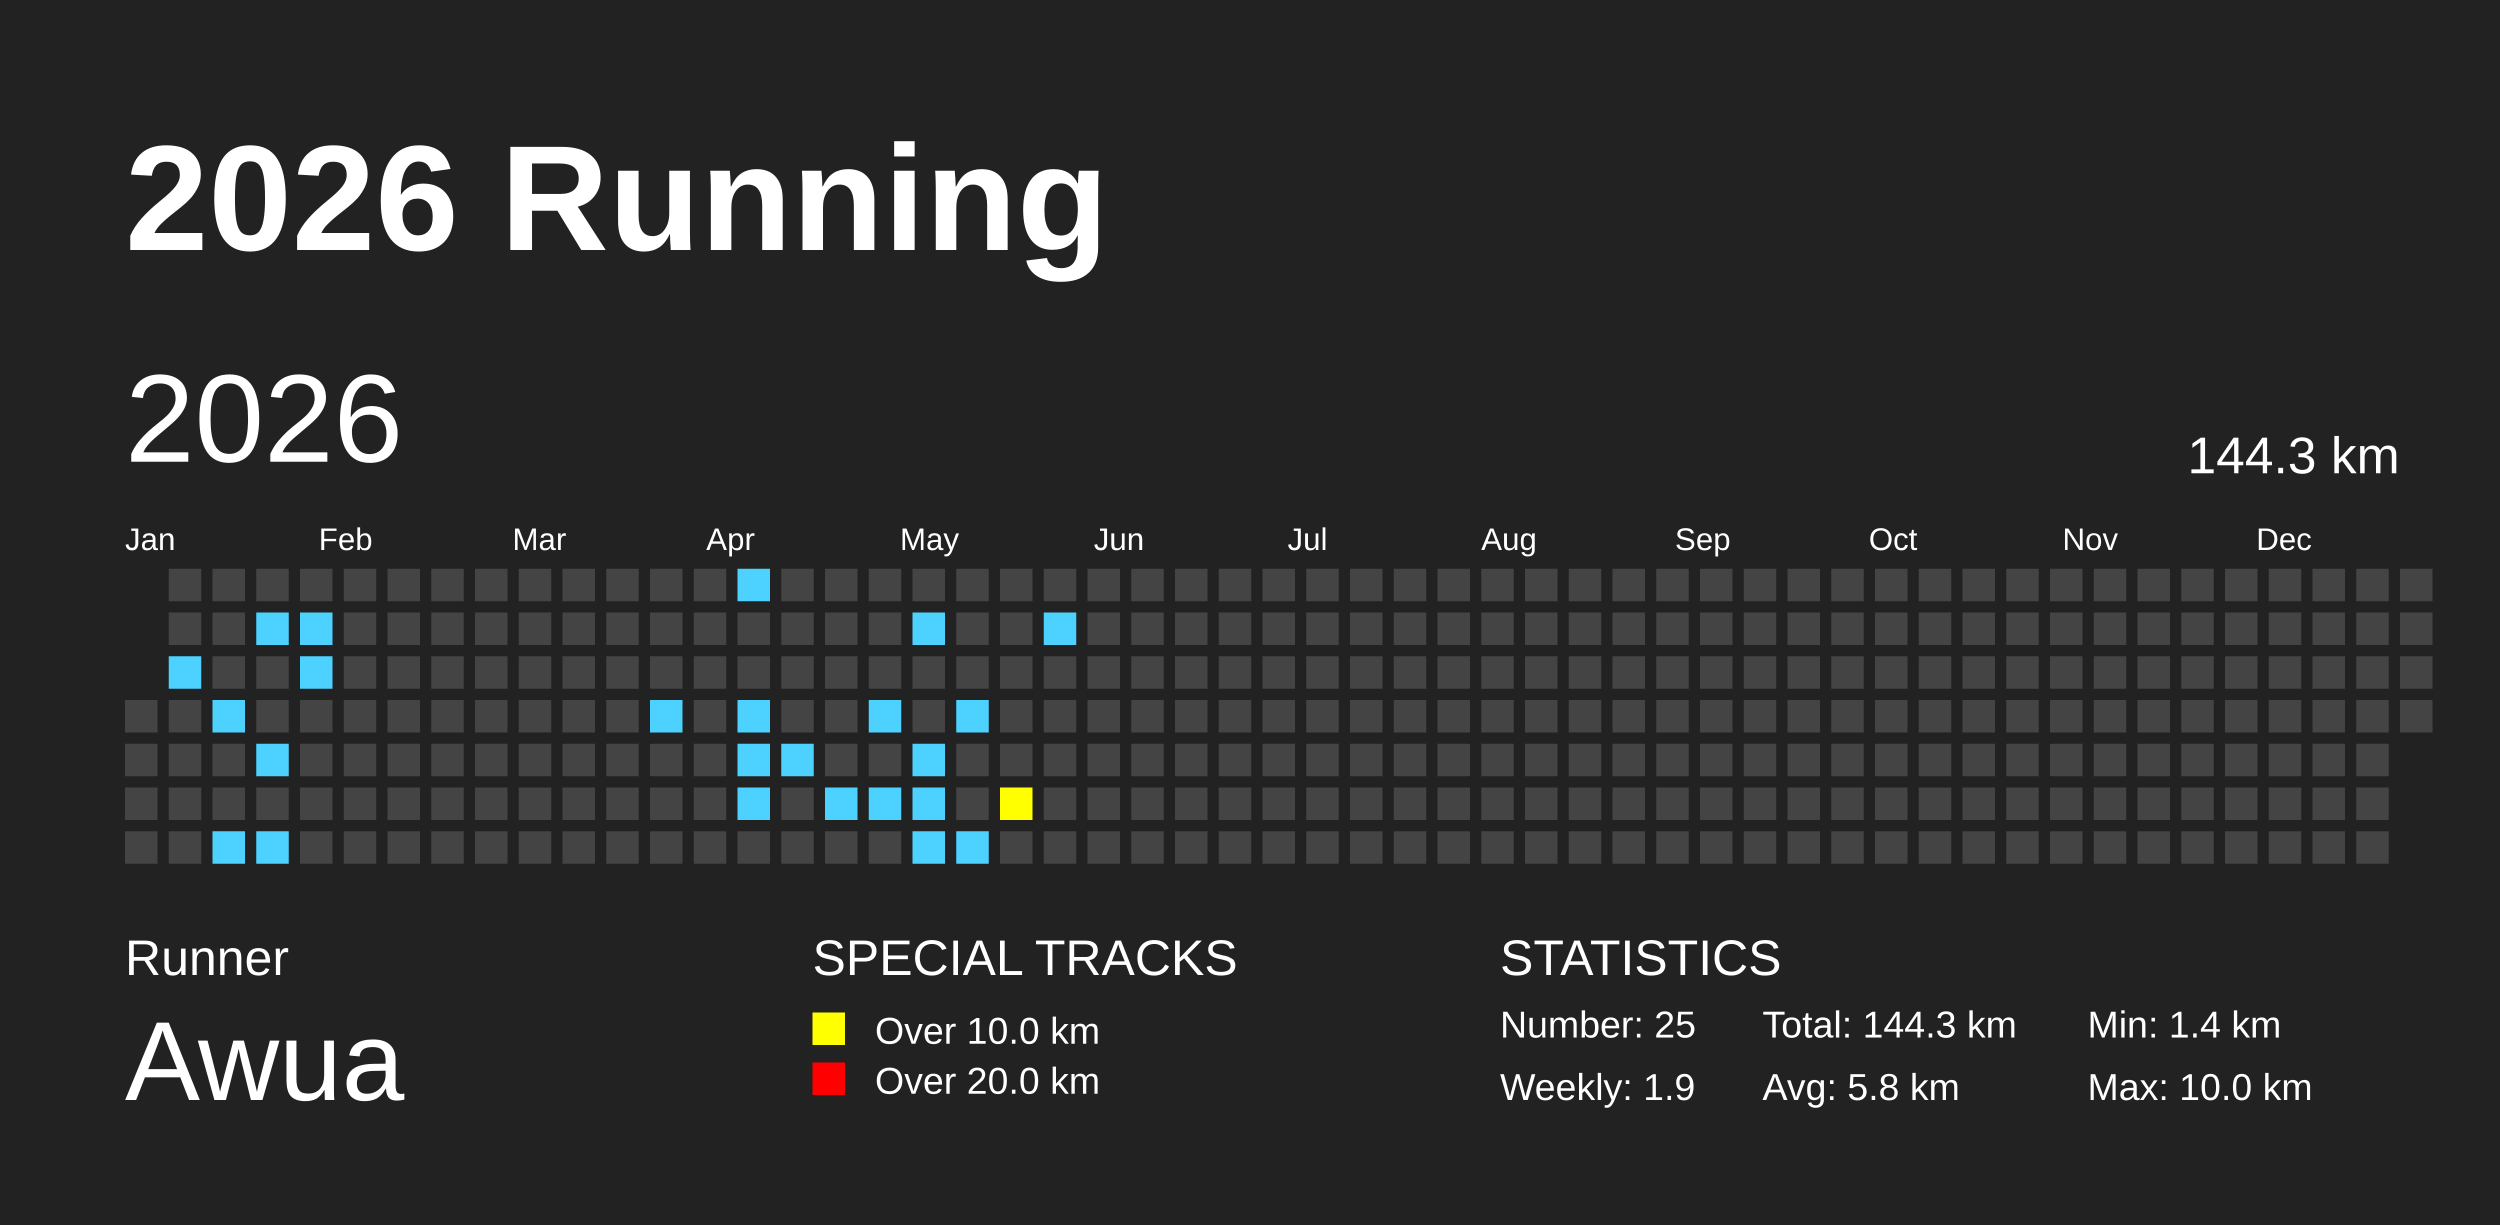
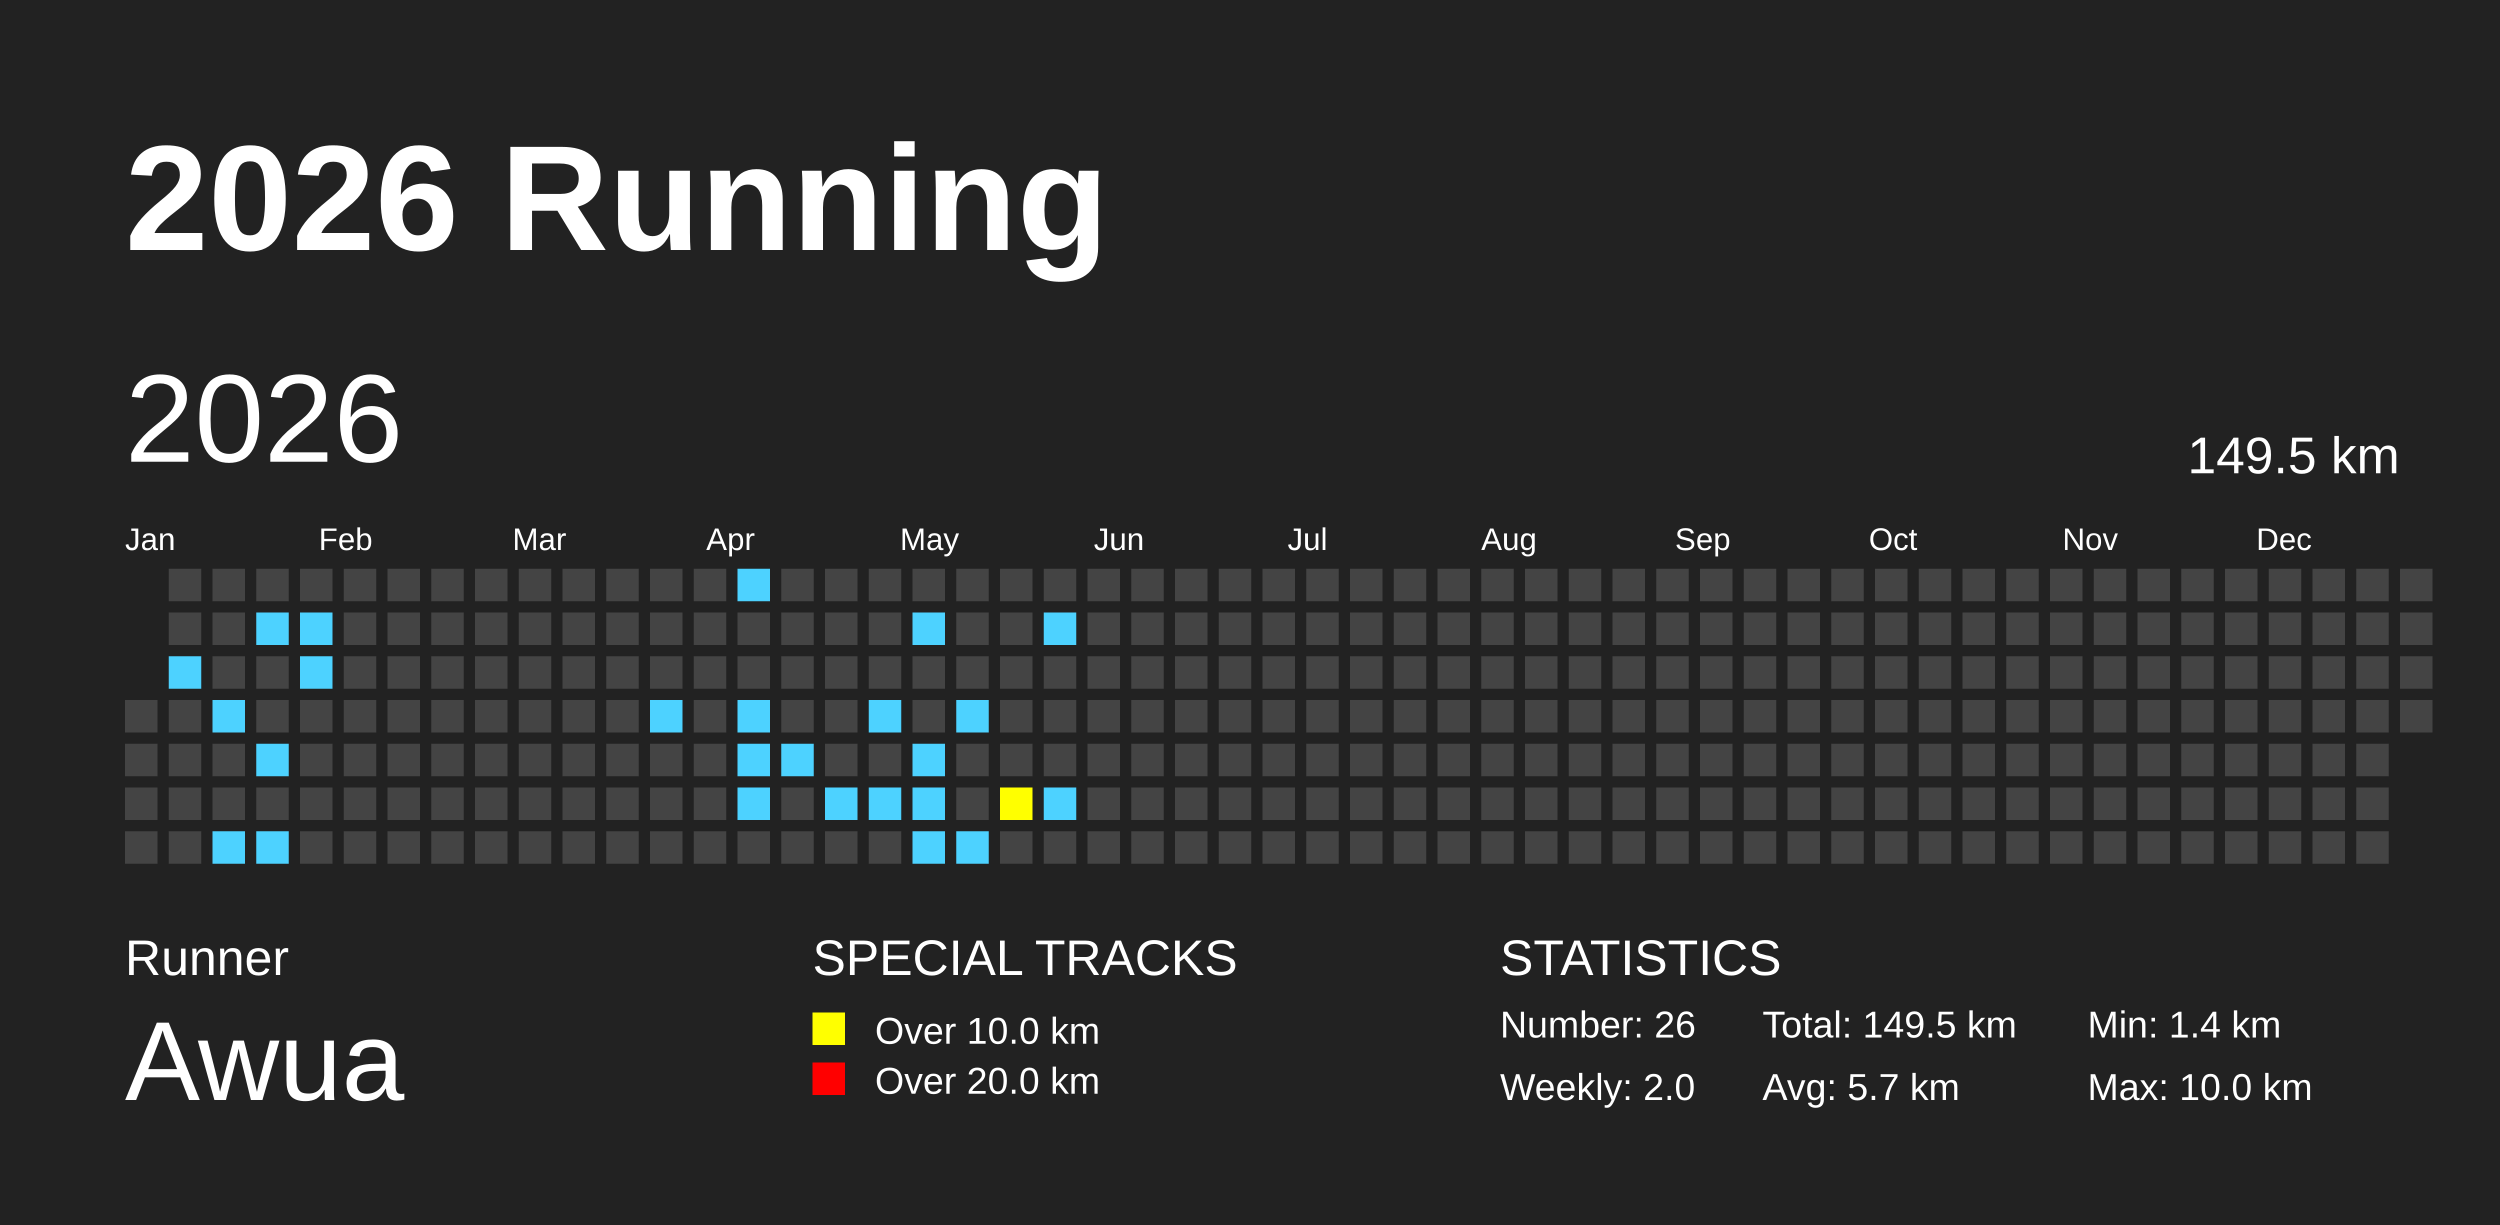
<svg xmlns="http://www.w3.org/2000/svg" baseProfile="full" height="98mm" version="1.1" viewBox="0,0,200,98" width="200mm">
  <defs />
  <rect fill="#222222" height="98" width="200" x="0" y="0" />
  <text fill="#FFFFFF" style="font-size:12px; font-family:Arial; font-weight:bold;" x="10" y="20">2026 Running</text>
  <text fill="#FFFFFF" style="font-size:4px; font-family:Arial" x="10" y="78">Runner</text>
  <text fill="#FFFFFF" style="font-size:9px; font-family:Arial" x="10" y="88">Awua</text>
  <text fill="#FFFFFF" style="font-size:4px; font-family:Arial" x="65" y="78">SPECIAL TRACKS</text>
  <rect fill="yellow" height="2.6" width="2.6" x="65" y="81" />
  <text fill="#FFFFFF" style="font-size:3px; font-family:Arial" x="70" y="83.5">Over 10.0 km</text>
  <rect fill="red" height="2.6" width="2.6" x="65" y="85" />
  <text fill="#FFFFFF" style="font-size:3px; font-family:Arial" x="70" y="87.5">Over 20.0 km</text>
  <text fill="#FFFFFF" style="font-size:4px; font-family:Arial" x="120" y="78">STATISTICS</text>
-   <text fill="#FFFFFF" style="font-size:3px; font-family:Arial" x="120" y="83">Number: 25</text>
-   <text fill="#FFFFFF" style="font-size:3px; font-family:Arial" x="120" y="88">Weekly: 1.9</text>
-   <text fill="#FFFFFF" style="font-size:3px; font-family:Arial" x="141" y="83">Total: 144.3 km</text>
-   <text fill="#FFFFFF" style="font-size:3px; font-family:Arial" x="141" y="88">Avg: 5.8 km</text>
+   <text fill="#FFFFFF" style="font-size:3px; font-family:Arial" x="120" y="83">Number: 26</text>
+   <text fill="#FFFFFF" style="font-size:3px; font-family:Arial" x="120" y="88">Weekly: 2.0</text>
+   <text fill="#FFFFFF" style="font-size:3px; font-family:Arial" x="141" y="83">Total: 149.5 km</text>
+   <text fill="#FFFFFF" style="font-size:3px; font-family:Arial" x="141" y="88">Avg: 5.7 km</text>
  <text fill="#FFFFFF" style="font-size:3px; font-family:Arial" x="167" y="83">Min: 1.4 km</text>
  <text fill="#FFFFFF" style="font-size:3px; font-family:Arial" x="167" y="88">Max: 10.0 km</text>
  <text dominant-baseline="hanging" fill="#FFFFFF" style="font-size:10.0px; font-family:Arial;" x="10" y="30">2026</text>
-   <text dominant-baseline="hanging" fill="#FFFFFF" style="font-size:4.125px; font-family:Arial;" x="175" y="35">144.3 km</text>
+   <text dominant-baseline="hanging" fill="#FFFFFF" style="font-size:4.125px; font-family:Arial;" x="175" y="35">149.5 km</text>
  <text fill="#FFFFFF" style="font-size:2.5px; font-family:Arial" x="10.0" y="44">Jan</text>
  <text fill="#FFFFFF" style="font-size:2.5px; font-family:Arial" x="25.5" y="44">Feb</text>
  <text fill="#FFFFFF" style="font-size:2.5px; font-family:Arial" x="41.0" y="44">Mar</text>
  <text fill="#FFFFFF" style="font-size:2.5px; font-family:Arial" x="56.5" y="44">Apr</text>
  <text fill="#FFFFFF" style="font-size:2.5px; font-family:Arial" x="72.0" y="44">May</text>
  <text fill="#FFFFFF" style="font-size:2.5px; font-family:Arial" x="87.5" y="44">Jun</text>
  <text fill="#FFFFFF" style="font-size:2.5px; font-family:Arial" x="103.0" y="44">Jul</text>
  <text fill="#FFFFFF" style="font-size:2.5px; font-family:Arial" x="118.5" y="44">Aug</text>
  <text fill="#FFFFFF" style="font-size:2.5px; font-family:Arial" x="134.0" y="44">Sep</text>
  <text fill="#FFFFFF" style="font-size:2.5px; font-family:Arial" x="149.5" y="44">Oct</text>
  <text fill="#FFFFFF" style="font-size:2.5px; font-family:Arial" x="165.0" y="44">Nov</text>
  <text fill="#FFFFFF" style="font-size:2.5px; font-family:Arial" x="180.5" y="44">Dec</text>
  <rect fill="#444444" height="2.6" width="2.6" x="10.0" y="56.0" />
  <rect fill="#444444" height="2.6" width="2.6" x="10.0" y="59.5" />
  <rect fill="#444444" height="2.6" width="2.6" x="10.0" y="63.0" />
  <rect fill="#444444" height="2.6" width="2.6" x="10.0" y="66.5" />
  <rect fill="#444444" height="2.6" width="2.6" x="13.5" y="45.5" />
  <rect fill="#444444" height="2.6" width="2.6" x="13.5" y="49.0" />
  <rect fill="#4DD2FF" height="2.6" width="2.6" x="13.5" y="52.5" />
  <rect fill="#444444" height="2.6" width="2.6" x="13.5" y="56.0" />
  <rect fill="#444444" height="2.6" width="2.6" x="13.5" y="59.5" />
  <rect fill="#444444" height="2.6" width="2.6" x="13.5" y="63.0" />
  <rect fill="#444444" height="2.6" width="2.6" x="13.5" y="66.5" />
  <rect fill="#444444" height="2.6" width="2.6" x="17.0" y="45.5" />
  <rect fill="#444444" height="2.6" width="2.6" x="17.0" y="49.0" />
  <rect fill="#444444" height="2.6" width="2.6" x="17.0" y="52.5" />
  <rect fill="#4DD2FF" height="2.6" width="2.6" x="17.0" y="56.0" />
  <rect fill="#444444" height="2.6" width="2.6" x="17.0" y="59.5" />
  <rect fill="#444444" height="2.6" width="2.6" x="17.0" y="63.0" />
  <rect fill="#4DD2FF" height="2.6" width="2.6" x="17.0" y="66.5" />
  <rect fill="#444444" height="2.6" width="2.6" x="20.5" y="45.5" />
  <rect fill="#4DD2FF" height="2.6" width="2.6" x="20.5" y="49.0" />
  <rect fill="#444444" height="2.6" width="2.6" x="20.5" y="52.5" />
  <rect fill="#444444" height="2.6" width="2.6" x="20.5" y="56.0" />
  <rect fill="#4DD2FF" height="2.6" width="2.6" x="20.5" y="59.5" />
  <rect fill="#444444" height="2.6" width="2.6" x="20.5" y="63.0" />
  <rect fill="#4DD2FF" height="2.6" width="2.6" x="20.5" y="66.5" />
  <rect fill="#444444" height="2.6" width="2.6" x="24.0" y="45.5" />
  <rect fill="#4DD2FF" height="2.6" width="2.6" x="24.0" y="49.0" />
  <rect fill="#4DD2FF" height="2.6" width="2.6" x="24.0" y="52.5" />
  <rect fill="#444444" height="2.6" width="2.6" x="24.0" y="56.0" />
  <rect fill="#444444" height="2.6" width="2.6" x="24.0" y="59.5" />
  <rect fill="#444444" height="2.6" width="2.6" x="24.0" y="63.0" />
  <rect fill="#444444" height="2.6" width="2.6" x="24.0" y="66.5" />
  <rect fill="#444444" height="2.6" width="2.6" x="27.5" y="45.5" />
  <rect fill="#444444" height="2.6" width="2.6" x="27.5" y="49.0" />
  <rect fill="#444444" height="2.6" width="2.6" x="27.5" y="52.5" />
  <rect fill="#444444" height="2.6" width="2.6" x="27.5" y="56.0" />
  <rect fill="#444444" height="2.6" width="2.6" x="27.5" y="59.5" />
  <rect fill="#444444" height="2.6" width="2.6" x="27.5" y="63.0" />
  <rect fill="#444444" height="2.6" width="2.6" x="27.5" y="66.5" />
  <rect fill="#444444" height="2.6" width="2.6" x="31.0" y="45.5" />
  <rect fill="#444444" height="2.6" width="2.6" x="31.0" y="49.0" />
  <rect fill="#444444" height="2.6" width="2.6" x="31.0" y="52.5" />
  <rect fill="#444444" height="2.6" width="2.6" x="31.0" y="56.0" />
  <rect fill="#444444" height="2.6" width="2.6" x="31.0" y="59.5" />
  <rect fill="#444444" height="2.6" width="2.6" x="31.0" y="63.0" />
  <rect fill="#444444" height="2.6" width="2.6" x="31.0" y="66.5" />
  <rect fill="#444444" height="2.6" width="2.6" x="34.5" y="45.5" />
  <rect fill="#444444" height="2.6" width="2.6" x="34.5" y="49.0" />
  <rect fill="#444444" height="2.6" width="2.6" x="34.5" y="52.5" />
  <rect fill="#444444" height="2.6" width="2.6" x="34.5" y="56.0" />
  <rect fill="#444444" height="2.6" width="2.6" x="34.5" y="59.5" />
  <rect fill="#444444" height="2.6" width="2.6" x="34.5" y="63.0" />
  <rect fill="#444444" height="2.6" width="2.6" x="34.5" y="66.5" />
  <rect fill="#444444" height="2.6" width="2.6" x="38.0" y="45.5" />
  <rect fill="#444444" height="2.6" width="2.6" x="38.0" y="49.0" />
  <rect fill="#444444" height="2.6" width="2.6" x="38.0" y="52.5" />
  <rect fill="#444444" height="2.6" width="2.6" x="38.0" y="56.0" />
  <rect fill="#444444" height="2.6" width="2.6" x="38.0" y="59.5" />
  <rect fill="#444444" height="2.6" width="2.6" x="38.0" y="63.0" />
  <rect fill="#444444" height="2.6" width="2.6" x="38.0" y="66.5" />
  <rect fill="#444444" height="2.6" width="2.6" x="41.5" y="45.5" />
  <rect fill="#444444" height="2.6" width="2.6" x="41.5" y="49.0" />
  <rect fill="#444444" height="2.6" width="2.6" x="41.5" y="52.5" />
  <rect fill="#444444" height="2.6" width="2.6" x="41.5" y="56.0" />
  <rect fill="#444444" height="2.6" width="2.6" x="41.5" y="59.5" />
  <rect fill="#444444" height="2.6" width="2.6" x="41.5" y="63.0" />
  <rect fill="#444444" height="2.6" width="2.6" x="41.5" y="66.5" />
  <rect fill="#444444" height="2.6" width="2.6" x="45.0" y="45.5" />
  <rect fill="#444444" height="2.6" width="2.6" x="45.0" y="49.0" />
  <rect fill="#444444" height="2.6" width="2.6" x="45.0" y="52.5" />
  <rect fill="#444444" height="2.6" width="2.6" x="45.0" y="56.0" />
  <rect fill="#444444" height="2.6" width="2.6" x="45.0" y="59.5" />
  <rect fill="#444444" height="2.6" width="2.6" x="45.0" y="63.0" />
  <rect fill="#444444" height="2.6" width="2.6" x="45.0" y="66.5" />
  <rect fill="#444444" height="2.6" width="2.6" x="48.5" y="45.5" />
  <rect fill="#444444" height="2.6" width="2.6" x="48.5" y="49.0" />
  <rect fill="#444444" height="2.6" width="2.6" x="48.5" y="52.5" />
  <rect fill="#444444" height="2.6" width="2.6" x="48.5" y="56.0" />
  <rect fill="#444444" height="2.6" width="2.6" x="48.5" y="59.5" />
  <rect fill="#444444" height="2.6" width="2.6" x="48.5" y="63.0" />
  <rect fill="#444444" height="2.6" width="2.6" x="48.5" y="66.5" />
  <rect fill="#444444" height="2.6" width="2.6" x="52.0" y="45.5" />
  <rect fill="#444444" height="2.6" width="2.6" x="52.0" y="49.0" />
  <rect fill="#444444" height="2.6" width="2.6" x="52.0" y="52.5" />
  <rect fill="#4DD2FF" height="2.6" width="2.6" x="52.0" y="56.0" />
  <rect fill="#444444" height="2.6" width="2.6" x="52.0" y="59.5" />
  <rect fill="#444444" height="2.6" width="2.6" x="52.0" y="63.0" />
  <rect fill="#444444" height="2.6" width="2.6" x="52.0" y="66.5" />
  <rect fill="#444444" height="2.6" width="2.6" x="55.5" y="45.5" />
  <rect fill="#444444" height="2.6" width="2.6" x="55.5" y="49.0" />
  <rect fill="#444444" height="2.6" width="2.6" x="55.5" y="52.5" />
  <rect fill="#444444" height="2.6" width="2.6" x="55.5" y="56.0" />
  <rect fill="#444444" height="2.6" width="2.6" x="55.5" y="59.5" />
  <rect fill="#444444" height="2.6" width="2.6" x="55.5" y="63.0" />
  <rect fill="#444444" height="2.6" width="2.6" x="55.5" y="66.5" />
  <rect fill="#4DD2FF" height="2.6" width="2.6" x="59.0" y="45.5" />
  <rect fill="#444444" height="2.6" width="2.6" x="59.0" y="49.0" />
  <rect fill="#444444" height="2.6" width="2.6" x="59.0" y="52.5" />
  <rect fill="#4DD2FF" height="2.6" width="2.6" x="59.0" y="56.0" />
  <rect fill="#4DD2FF" height="2.6" width="2.6" x="59.0" y="59.5" />
  <rect fill="#4DD2FF" height="2.6" width="2.6" x="59.0" y="63.0" />
  <rect fill="#444444" height="2.6" width="2.6" x="59.0" y="66.5" />
  <rect fill="#444444" height="2.6" width="2.6" x="62.5" y="45.5" />
  <rect fill="#444444" height="2.6" width="2.6" x="62.5" y="49.0" />
  <rect fill="#444444" height="2.6" width="2.6" x="62.5" y="52.5" />
  <rect fill="#444444" height="2.6" width="2.6" x="62.5" y="56.0" />
  <rect fill="#4DD2FF" height="2.6" width="2.6" x="62.5" y="59.5" />
  <rect fill="#444444" height="2.6" width="2.6" x="62.5" y="63.0" />
  <rect fill="#444444" height="2.6" width="2.6" x="62.5" y="66.5" />
  <rect fill="#444444" height="2.6" width="2.6" x="66.0" y="45.5" />
  <rect fill="#444444" height="2.6" width="2.6" x="66.0" y="49.0" />
  <rect fill="#444444" height="2.6" width="2.6" x="66.0" y="52.5" />
  <rect fill="#444444" height="2.6" width="2.6" x="66.0" y="56.0" />
  <rect fill="#444444" height="2.6" width="2.6" x="66.0" y="59.5" />
  <rect fill="#4DD2FF" height="2.6" width="2.6" x="66.0" y="63.0" />
  <rect fill="#444444" height="2.6" width="2.6" x="66.0" y="66.5" />
  <rect fill="#444444" height="2.6" width="2.6" x="69.5" y="45.5" />
  <rect fill="#444444" height="2.6" width="2.6" x="69.5" y="49.0" />
  <rect fill="#444444" height="2.6" width="2.6" x="69.5" y="52.5" />
  <rect fill="#4DD2FF" height="2.6" width="2.6" x="69.5" y="56.0" />
  <rect fill="#444444" height="2.6" width="2.6" x="69.5" y="59.5" />
  <rect fill="#4DD2FF" height="2.6" width="2.6" x="69.5" y="63.0" />
  <rect fill="#444444" height="2.6" width="2.6" x="69.5" y="66.5" />
  <rect fill="#444444" height="2.6" width="2.6" x="73.0" y="45.5" />
  <rect fill="#4DD2FF" height="2.6" width="2.6" x="73.0" y="49.0" />
  <rect fill="#444444" height="2.6" width="2.6" x="73.0" y="52.5" />
  <rect fill="#444444" height="2.6" width="2.6" x="73.0" y="56.0" />
  <rect fill="#4DD2FF" height="2.6" width="2.6" x="73.0" y="59.5" />
  <rect fill="#4DD2FF" height="2.6" width="2.6" x="73.0" y="63.0" />
  <rect fill="#4DD2FF" height="2.6" width="2.6" x="73.0" y="66.5" />
  <rect fill="#444444" height="2.6" width="2.6" x="76.5" y="45.5" />
  <rect fill="#444444" height="2.6" width="2.6" x="76.5" y="49.0" />
  <rect fill="#444444" height="2.6" width="2.6" x="76.5" y="52.5" />
  <rect fill="#4DD2FF" height="2.6" width="2.6" x="76.5" y="56.0" />
  <rect fill="#444444" height="2.6" width="2.6" x="76.5" y="59.5" />
  <rect fill="#444444" height="2.6" width="2.6" x="76.5" y="63.0" />
  <rect fill="#4DD2FF" height="2.6" width="2.6" x="76.5" y="66.5" />
  <rect fill="#444444" height="2.6" width="2.6" x="80.0" y="45.5" />
  <rect fill="#444444" height="2.6" width="2.6" x="80.0" y="49.0" />
  <rect fill="#444444" height="2.6" width="2.6" x="80.0" y="52.5" />
  <rect fill="#444444" height="2.6" width="2.6" x="80.0" y="56.0" />
  <rect fill="#444444" height="2.6" width="2.6" x="80.0" y="59.5" />
  <rect fill="yellow" height="2.6" width="2.6" x="80.0" y="63.0" />
  <rect fill="#444444" height="2.6" width="2.6" x="80.0" y="66.5" />
  <rect fill="#444444" height="2.6" width="2.6" x="83.5" y="45.5" />
  <rect fill="#4DD2FF" height="2.6" width="2.6" x="83.5" y="49.0" />
  <rect fill="#444444" height="2.6" width="2.6" x="83.5" y="52.5" />
  <rect fill="#444444" height="2.6" width="2.6" x="83.5" y="56.0" />
  <rect fill="#444444" height="2.6" width="2.6" x="83.5" y="59.5" />
-   <rect fill="#444444" height="2.6" width="2.6" x="83.5" y="63.0" />
+   <rect fill="#4DD2FF" height="2.6" width="2.6" x="83.5" y="63.0" />
  <rect fill="#444444" height="2.6" width="2.6" x="83.5" y="66.5" />
  <rect fill="#444444" height="2.6" width="2.6" x="87.0" y="45.5" />
  <rect fill="#444444" height="2.6" width="2.6" x="87.0" y="49.0" />
  <rect fill="#444444" height="2.6" width="2.6" x="87.0" y="52.5" />
  <rect fill="#444444" height="2.6" width="2.6" x="87.0" y="56.0" />
  <rect fill="#444444" height="2.6" width="2.6" x="87.0" y="59.5" />
  <rect fill="#444444" height="2.6" width="2.6" x="87.0" y="63.0" />
  <rect fill="#444444" height="2.6" width="2.6" x="87.0" y="66.5" />
  <rect fill="#444444" height="2.6" width="2.6" x="90.5" y="45.5" />
  <rect fill="#444444" height="2.6" width="2.6" x="90.5" y="49.0" />
  <rect fill="#444444" height="2.6" width="2.6" x="90.5" y="52.5" />
  <rect fill="#444444" height="2.6" width="2.6" x="90.5" y="56.0" />
  <rect fill="#444444" height="2.6" width="2.6" x="90.5" y="59.5" />
  <rect fill="#444444" height="2.6" width="2.6" x="90.5" y="63.0" />
  <rect fill="#444444" height="2.6" width="2.6" x="90.5" y="66.5" />
  <rect fill="#444444" height="2.6" width="2.6" x="94.0" y="45.5" />
  <rect fill="#444444" height="2.6" width="2.6" x="94.0" y="49.0" />
  <rect fill="#444444" height="2.6" width="2.6" x="94.0" y="52.5" />
  <rect fill="#444444" height="2.6" width="2.6" x="94.0" y="56.0" />
  <rect fill="#444444" height="2.6" width="2.6" x="94.0" y="59.5" />
  <rect fill="#444444" height="2.6" width="2.6" x="94.0" y="63.0" />
  <rect fill="#444444" height="2.6" width="2.6" x="94.0" y="66.5" />
  <rect fill="#444444" height="2.6" width="2.6" x="97.5" y="45.5" />
  <rect fill="#444444" height="2.6" width="2.6" x="97.5" y="49.0" />
  <rect fill="#444444" height="2.6" width="2.6" x="97.5" y="52.5" />
  <rect fill="#444444" height="2.6" width="2.6" x="97.5" y="56.0" />
  <rect fill="#444444" height="2.6" width="2.6" x="97.5" y="59.5" />
  <rect fill="#444444" height="2.6" width="2.6" x="97.5" y="63.0" />
  <rect fill="#444444" height="2.6" width="2.6" x="97.5" y="66.5" />
  <rect fill="#444444" height="2.6" width="2.6" x="101.0" y="45.5" />
  <rect fill="#444444" height="2.6" width="2.6" x="101.0" y="49.0" />
  <rect fill="#444444" height="2.6" width="2.6" x="101.0" y="52.5" />
  <rect fill="#444444" height="2.6" width="2.6" x="101.0" y="56.0" />
  <rect fill="#444444" height="2.6" width="2.6" x="101.0" y="59.5" />
  <rect fill="#444444" height="2.6" width="2.6" x="101.0" y="63.0" />
  <rect fill="#444444" height="2.6" width="2.6" x="101.0" y="66.5" />
  <rect fill="#444444" height="2.6" width="2.6" x="104.5" y="45.5" />
  <rect fill="#444444" height="2.6" width="2.6" x="104.5" y="49.0" />
  <rect fill="#444444" height="2.6" width="2.6" x="104.5" y="52.5" />
  <rect fill="#444444" height="2.6" width="2.6" x="104.5" y="56.0" />
  <rect fill="#444444" height="2.6" width="2.6" x="104.5" y="59.5" />
  <rect fill="#444444" height="2.6" width="2.6" x="104.5" y="63.0" />
  <rect fill="#444444" height="2.6" width="2.6" x="104.5" y="66.5" />
  <rect fill="#444444" height="2.6" width="2.6" x="108.0" y="45.5" />
  <rect fill="#444444" height="2.6" width="2.6" x="108.0" y="49.0" />
  <rect fill="#444444" height="2.6" width="2.6" x="108.0" y="52.5" />
  <rect fill="#444444" height="2.6" width="2.6" x="108.0" y="56.0" />
  <rect fill="#444444" height="2.6" width="2.6" x="108.0" y="59.5" />
  <rect fill="#444444" height="2.6" width="2.6" x="108.0" y="63.0" />
  <rect fill="#444444" height="2.6" width="2.6" x="108.0" y="66.5" />
  <rect fill="#444444" height="2.6" width="2.6" x="111.5" y="45.5" />
  <rect fill="#444444" height="2.6" width="2.6" x="111.5" y="49.0" />
  <rect fill="#444444" height="2.6" width="2.6" x="111.5" y="52.5" />
  <rect fill="#444444" height="2.6" width="2.6" x="111.5" y="56.0" />
  <rect fill="#444444" height="2.6" width="2.6" x="111.5" y="59.5" />
  <rect fill="#444444" height="2.6" width="2.6" x="111.5" y="63.0" />
  <rect fill="#444444" height="2.6" width="2.6" x="111.5" y="66.5" />
  <rect fill="#444444" height="2.6" width="2.6" x="115.0" y="45.5" />
  <rect fill="#444444" height="2.6" width="2.6" x="115.0" y="49.0" />
  <rect fill="#444444" height="2.6" width="2.6" x="115.0" y="52.5" />
  <rect fill="#444444" height="2.6" width="2.6" x="115.0" y="56.0" />
  <rect fill="#444444" height="2.6" width="2.6" x="115.0" y="59.5" />
  <rect fill="#444444" height="2.6" width="2.6" x="115.0" y="63.0" />
  <rect fill="#444444" height="2.6" width="2.6" x="115.0" y="66.5" />
  <rect fill="#444444" height="2.6" width="2.6" x="118.5" y="45.5" />
  <rect fill="#444444" height="2.6" width="2.6" x="118.5" y="49.0" />
  <rect fill="#444444" height="2.6" width="2.6" x="118.5" y="52.5" />
  <rect fill="#444444" height="2.6" width="2.6" x="118.5" y="56.0" />
  <rect fill="#444444" height="2.6" width="2.6" x="118.5" y="59.5" />
  <rect fill="#444444" height="2.6" width="2.6" x="118.5" y="63.0" />
  <rect fill="#444444" height="2.6" width="2.6" x="118.5" y="66.5" />
  <rect fill="#444444" height="2.6" width="2.6" x="122.0" y="45.5" />
  <rect fill="#444444" height="2.6" width="2.6" x="122.0" y="49.0" />
  <rect fill="#444444" height="2.6" width="2.6" x="122.0" y="52.5" />
  <rect fill="#444444" height="2.6" width="2.6" x="122.0" y="56.0" />
  <rect fill="#444444" height="2.6" width="2.6" x="122.0" y="59.5" />
  <rect fill="#444444" height="2.6" width="2.6" x="122.0" y="63.0" />
  <rect fill="#444444" height="2.6" width="2.6" x="122.0" y="66.5" />
  <rect fill="#444444" height="2.6" width="2.6" x="125.5" y="45.5" />
  <rect fill="#444444" height="2.6" width="2.6" x="125.5" y="49.0" />
  <rect fill="#444444" height="2.6" width="2.6" x="125.5" y="52.5" />
  <rect fill="#444444" height="2.6" width="2.6" x="125.5" y="56.0" />
  <rect fill="#444444" height="2.6" width="2.6" x="125.5" y="59.5" />
  <rect fill="#444444" height="2.6" width="2.6" x="125.5" y="63.0" />
  <rect fill="#444444" height="2.6" width="2.6" x="125.5" y="66.5" />
  <rect fill="#444444" height="2.6" width="2.6" x="129.0" y="45.5" />
  <rect fill="#444444" height="2.6" width="2.6" x="129.0" y="49.0" />
  <rect fill="#444444" height="2.6" width="2.6" x="129.0" y="52.5" />
  <rect fill="#444444" height="2.6" width="2.6" x="129.0" y="56.0" />
  <rect fill="#444444" height="2.6" width="2.6" x="129.0" y="59.5" />
  <rect fill="#444444" height="2.6" width="2.6" x="129.0" y="63.0" />
  <rect fill="#444444" height="2.6" width="2.6" x="129.0" y="66.5" />
  <rect fill="#444444" height="2.6" width="2.6" x="132.5" y="45.5" />
  <rect fill="#444444" height="2.6" width="2.6" x="132.5" y="49.0" />
  <rect fill="#444444" height="2.6" width="2.6" x="132.5" y="52.5" />
  <rect fill="#444444" height="2.6" width="2.6" x="132.5" y="56.0" />
  <rect fill="#444444" height="2.6" width="2.6" x="132.5" y="59.5" />
  <rect fill="#444444" height="2.6" width="2.6" x="132.5" y="63.0" />
  <rect fill="#444444" height="2.6" width="2.6" x="132.5" y="66.5" />
  <rect fill="#444444" height="2.6" width="2.6" x="136.0" y="45.5" />
  <rect fill="#444444" height="2.6" width="2.6" x="136.0" y="49.0" />
  <rect fill="#444444" height="2.6" width="2.6" x="136.0" y="52.5" />
  <rect fill="#444444" height="2.6" width="2.6" x="136.0" y="56.0" />
  <rect fill="#444444" height="2.6" width="2.6" x="136.0" y="59.5" />
  <rect fill="#444444" height="2.6" width="2.6" x="136.0" y="63.0" />
  <rect fill="#444444" height="2.6" width="2.6" x="136.0" y="66.5" />
  <rect fill="#444444" height="2.6" width="2.6" x="139.5" y="45.5" />
  <rect fill="#444444" height="2.6" width="2.6" x="139.5" y="49.0" />
  <rect fill="#444444" height="2.6" width="2.6" x="139.5" y="52.5" />
  <rect fill="#444444" height="2.6" width="2.6" x="139.5" y="56.0" />
  <rect fill="#444444" height="2.6" width="2.6" x="139.5" y="59.5" />
  <rect fill="#444444" height="2.6" width="2.6" x="139.5" y="63.0" />
  <rect fill="#444444" height="2.6" width="2.6" x="139.5" y="66.5" />
  <rect fill="#444444" height="2.6" width="2.6" x="143.0" y="45.5" />
  <rect fill="#444444" height="2.6" width="2.6" x="143.0" y="49.0" />
  <rect fill="#444444" height="2.6" width="2.6" x="143.0" y="52.5" />
  <rect fill="#444444" height="2.6" width="2.6" x="143.0" y="56.0" />
  <rect fill="#444444" height="2.6" width="2.6" x="143.0" y="59.5" />
  <rect fill="#444444" height="2.6" width="2.6" x="143.0" y="63.0" />
  <rect fill="#444444" height="2.6" width="2.6" x="143.0" y="66.5" />
  <rect fill="#444444" height="2.6" width="2.6" x="146.5" y="45.5" />
  <rect fill="#444444" height="2.6" width="2.6" x="146.5" y="49.0" />
  <rect fill="#444444" height="2.6" width="2.6" x="146.5" y="52.5" />
  <rect fill="#444444" height="2.6" width="2.6" x="146.5" y="56.0" />
  <rect fill="#444444" height="2.6" width="2.6" x="146.5" y="59.5" />
  <rect fill="#444444" height="2.6" width="2.6" x="146.5" y="63.0" />
  <rect fill="#444444" height="2.6" width="2.6" x="146.5" y="66.5" />
  <rect fill="#444444" height="2.6" width="2.6" x="150.0" y="45.5" />
  <rect fill="#444444" height="2.6" width="2.6" x="150.0" y="49.0" />
  <rect fill="#444444" height="2.6" width="2.6" x="150.0" y="52.5" />
  <rect fill="#444444" height="2.6" width="2.6" x="150.0" y="56.0" />
  <rect fill="#444444" height="2.6" width="2.6" x="150.0" y="59.5" />
  <rect fill="#444444" height="2.6" width="2.6" x="150.0" y="63.0" />
  <rect fill="#444444" height="2.6" width="2.6" x="150.0" y="66.5" />
  <rect fill="#444444" height="2.6" width="2.6" x="153.5" y="45.5" />
  <rect fill="#444444" height="2.6" width="2.6" x="153.5" y="49.0" />
  <rect fill="#444444" height="2.6" width="2.6" x="153.5" y="52.5" />
  <rect fill="#444444" height="2.6" width="2.6" x="153.5" y="56.0" />
  <rect fill="#444444" height="2.6" width="2.6" x="153.5" y="59.5" />
  <rect fill="#444444" height="2.6" width="2.6" x="153.5" y="63.0" />
  <rect fill="#444444" height="2.6" width="2.6" x="153.5" y="66.5" />
  <rect fill="#444444" height="2.6" width="2.6" x="157.0" y="45.5" />
  <rect fill="#444444" height="2.6" width="2.6" x="157.0" y="49.0" />
  <rect fill="#444444" height="2.6" width="2.6" x="157.0" y="52.5" />
  <rect fill="#444444" height="2.6" width="2.6" x="157.0" y="56.0" />
  <rect fill="#444444" height="2.6" width="2.6" x="157.0" y="59.5" />
  <rect fill="#444444" height="2.6" width="2.6" x="157.0" y="63.0" />
  <rect fill="#444444" height="2.6" width="2.6" x="157.0" y="66.5" />
  <rect fill="#444444" height="2.6" width="2.6" x="160.5" y="45.5" />
  <rect fill="#444444" height="2.6" width="2.6" x="160.5" y="49.0" />
  <rect fill="#444444" height="2.6" width="2.6" x="160.5" y="52.5" />
  <rect fill="#444444" height="2.6" width="2.6" x="160.5" y="56.0" />
  <rect fill="#444444" height="2.6" width="2.6" x="160.5" y="59.5" />
  <rect fill="#444444" height="2.6" width="2.6" x="160.5" y="63.0" />
  <rect fill="#444444" height="2.6" width="2.6" x="160.5" y="66.5" />
  <rect fill="#444444" height="2.6" width="2.6" x="164.0" y="45.5" />
  <rect fill="#444444" height="2.6" width="2.6" x="164.0" y="49.0" />
  <rect fill="#444444" height="2.6" width="2.6" x="164.0" y="52.5" />
  <rect fill="#444444" height="2.6" width="2.6" x="164.0" y="56.0" />
  <rect fill="#444444" height="2.6" width="2.6" x="164.0" y="59.5" />
  <rect fill="#444444" height="2.6" width="2.6" x="164.0" y="63.0" />
  <rect fill="#444444" height="2.6" width="2.6" x="164.0" y="66.5" />
  <rect fill="#444444" height="2.6" width="2.6" x="167.5" y="45.5" />
  <rect fill="#444444" height="2.6" width="2.6" x="167.5" y="49.0" />
  <rect fill="#444444" height="2.6" width="2.6" x="167.5" y="52.5" />
  <rect fill="#444444" height="2.6" width="2.6" x="167.5" y="56.0" />
  <rect fill="#444444" height="2.6" width="2.6" x="167.5" y="59.5" />
  <rect fill="#444444" height="2.6" width="2.6" x="167.5" y="63.0" />
  <rect fill="#444444" height="2.6" width="2.6" x="167.5" y="66.5" />
  <rect fill="#444444" height="2.6" width="2.6" x="171.0" y="45.5" />
  <rect fill="#444444" height="2.6" width="2.6" x="171.0" y="49.0" />
  <rect fill="#444444" height="2.6" width="2.6" x="171.0" y="52.5" />
  <rect fill="#444444" height="2.6" width="2.6" x="171.0" y="56.0" />
  <rect fill="#444444" height="2.6" width="2.6" x="171.0" y="59.5" />
  <rect fill="#444444" height="2.6" width="2.6" x="171.0" y="63.0" />
  <rect fill="#444444" height="2.6" width="2.6" x="171.0" y="66.5" />
  <rect fill="#444444" height="2.6" width="2.6" x="174.5" y="45.5" />
  <rect fill="#444444" height="2.6" width="2.6" x="174.5" y="49.0" />
  <rect fill="#444444" height="2.6" width="2.6" x="174.5" y="52.5" />
  <rect fill="#444444" height="2.6" width="2.6" x="174.5" y="56.0" />
  <rect fill="#444444" height="2.6" width="2.6" x="174.5" y="59.5" />
  <rect fill="#444444" height="2.6" width="2.6" x="174.5" y="63.0" />
  <rect fill="#444444" height="2.6" width="2.6" x="174.5" y="66.5" />
  <rect fill="#444444" height="2.6" width="2.6" x="178.0" y="45.5" />
  <rect fill="#444444" height="2.6" width="2.6" x="178.0" y="49.0" />
  <rect fill="#444444" height="2.6" width="2.6" x="178.0" y="52.5" />
  <rect fill="#444444" height="2.6" width="2.6" x="178.0" y="56.0" />
  <rect fill="#444444" height="2.6" width="2.6" x="178.0" y="59.5" />
  <rect fill="#444444" height="2.6" width="2.6" x="178.0" y="63.0" />
  <rect fill="#444444" height="2.6" width="2.6" x="178.0" y="66.5" />
  <rect fill="#444444" height="2.6" width="2.6" x="181.5" y="45.5" />
  <rect fill="#444444" height="2.6" width="2.6" x="181.5" y="49.0" />
  <rect fill="#444444" height="2.6" width="2.6" x="181.5" y="52.5" />
  <rect fill="#444444" height="2.6" width="2.6" x="181.5" y="56.0" />
  <rect fill="#444444" height="2.6" width="2.6" x="181.5" y="59.5" />
  <rect fill="#444444" height="2.6" width="2.6" x="181.5" y="63.0" />
  <rect fill="#444444" height="2.6" width="2.6" x="181.5" y="66.5" />
  <rect fill="#444444" height="2.6" width="2.6" x="185.0" y="45.5" />
  <rect fill="#444444" height="2.6" width="2.6" x="185.0" y="49.0" />
  <rect fill="#444444" height="2.6" width="2.6" x="185.0" y="52.5" />
  <rect fill="#444444" height="2.6" width="2.6" x="185.0" y="56.0" />
  <rect fill="#444444" height="2.6" width="2.6" x="185.0" y="59.5" />
  <rect fill="#444444" height="2.6" width="2.6" x="185.0" y="63.0" />
  <rect fill="#444444" height="2.6" width="2.6" x="185.0" y="66.5" />
  <rect fill="#444444" height="2.6" width="2.6" x="188.5" y="45.5" />
  <rect fill="#444444" height="2.6" width="2.6" x="188.5" y="49.0" />
  <rect fill="#444444" height="2.6" width="2.6" x="188.5" y="52.5" />
  <rect fill="#444444" height="2.6" width="2.6" x="188.5" y="56.0" />
  <rect fill="#444444" height="2.6" width="2.6" x="188.5" y="59.5" />
  <rect fill="#444444" height="2.6" width="2.6" x="188.5" y="63.0" />
  <rect fill="#444444" height="2.6" width="2.6" x="188.5" y="66.5" />
  <rect fill="#444444" height="2.6" width="2.6" x="192.0" y="45.5" />
  <rect fill="#444444" height="2.6" width="2.6" x="192.0" y="49.0" />
  <rect fill="#444444" height="2.6" width="2.6" x="192.0" y="52.5" />
  <rect fill="#444444" height="2.6" width="2.6" x="192.0" y="56.0" />
</svg>
